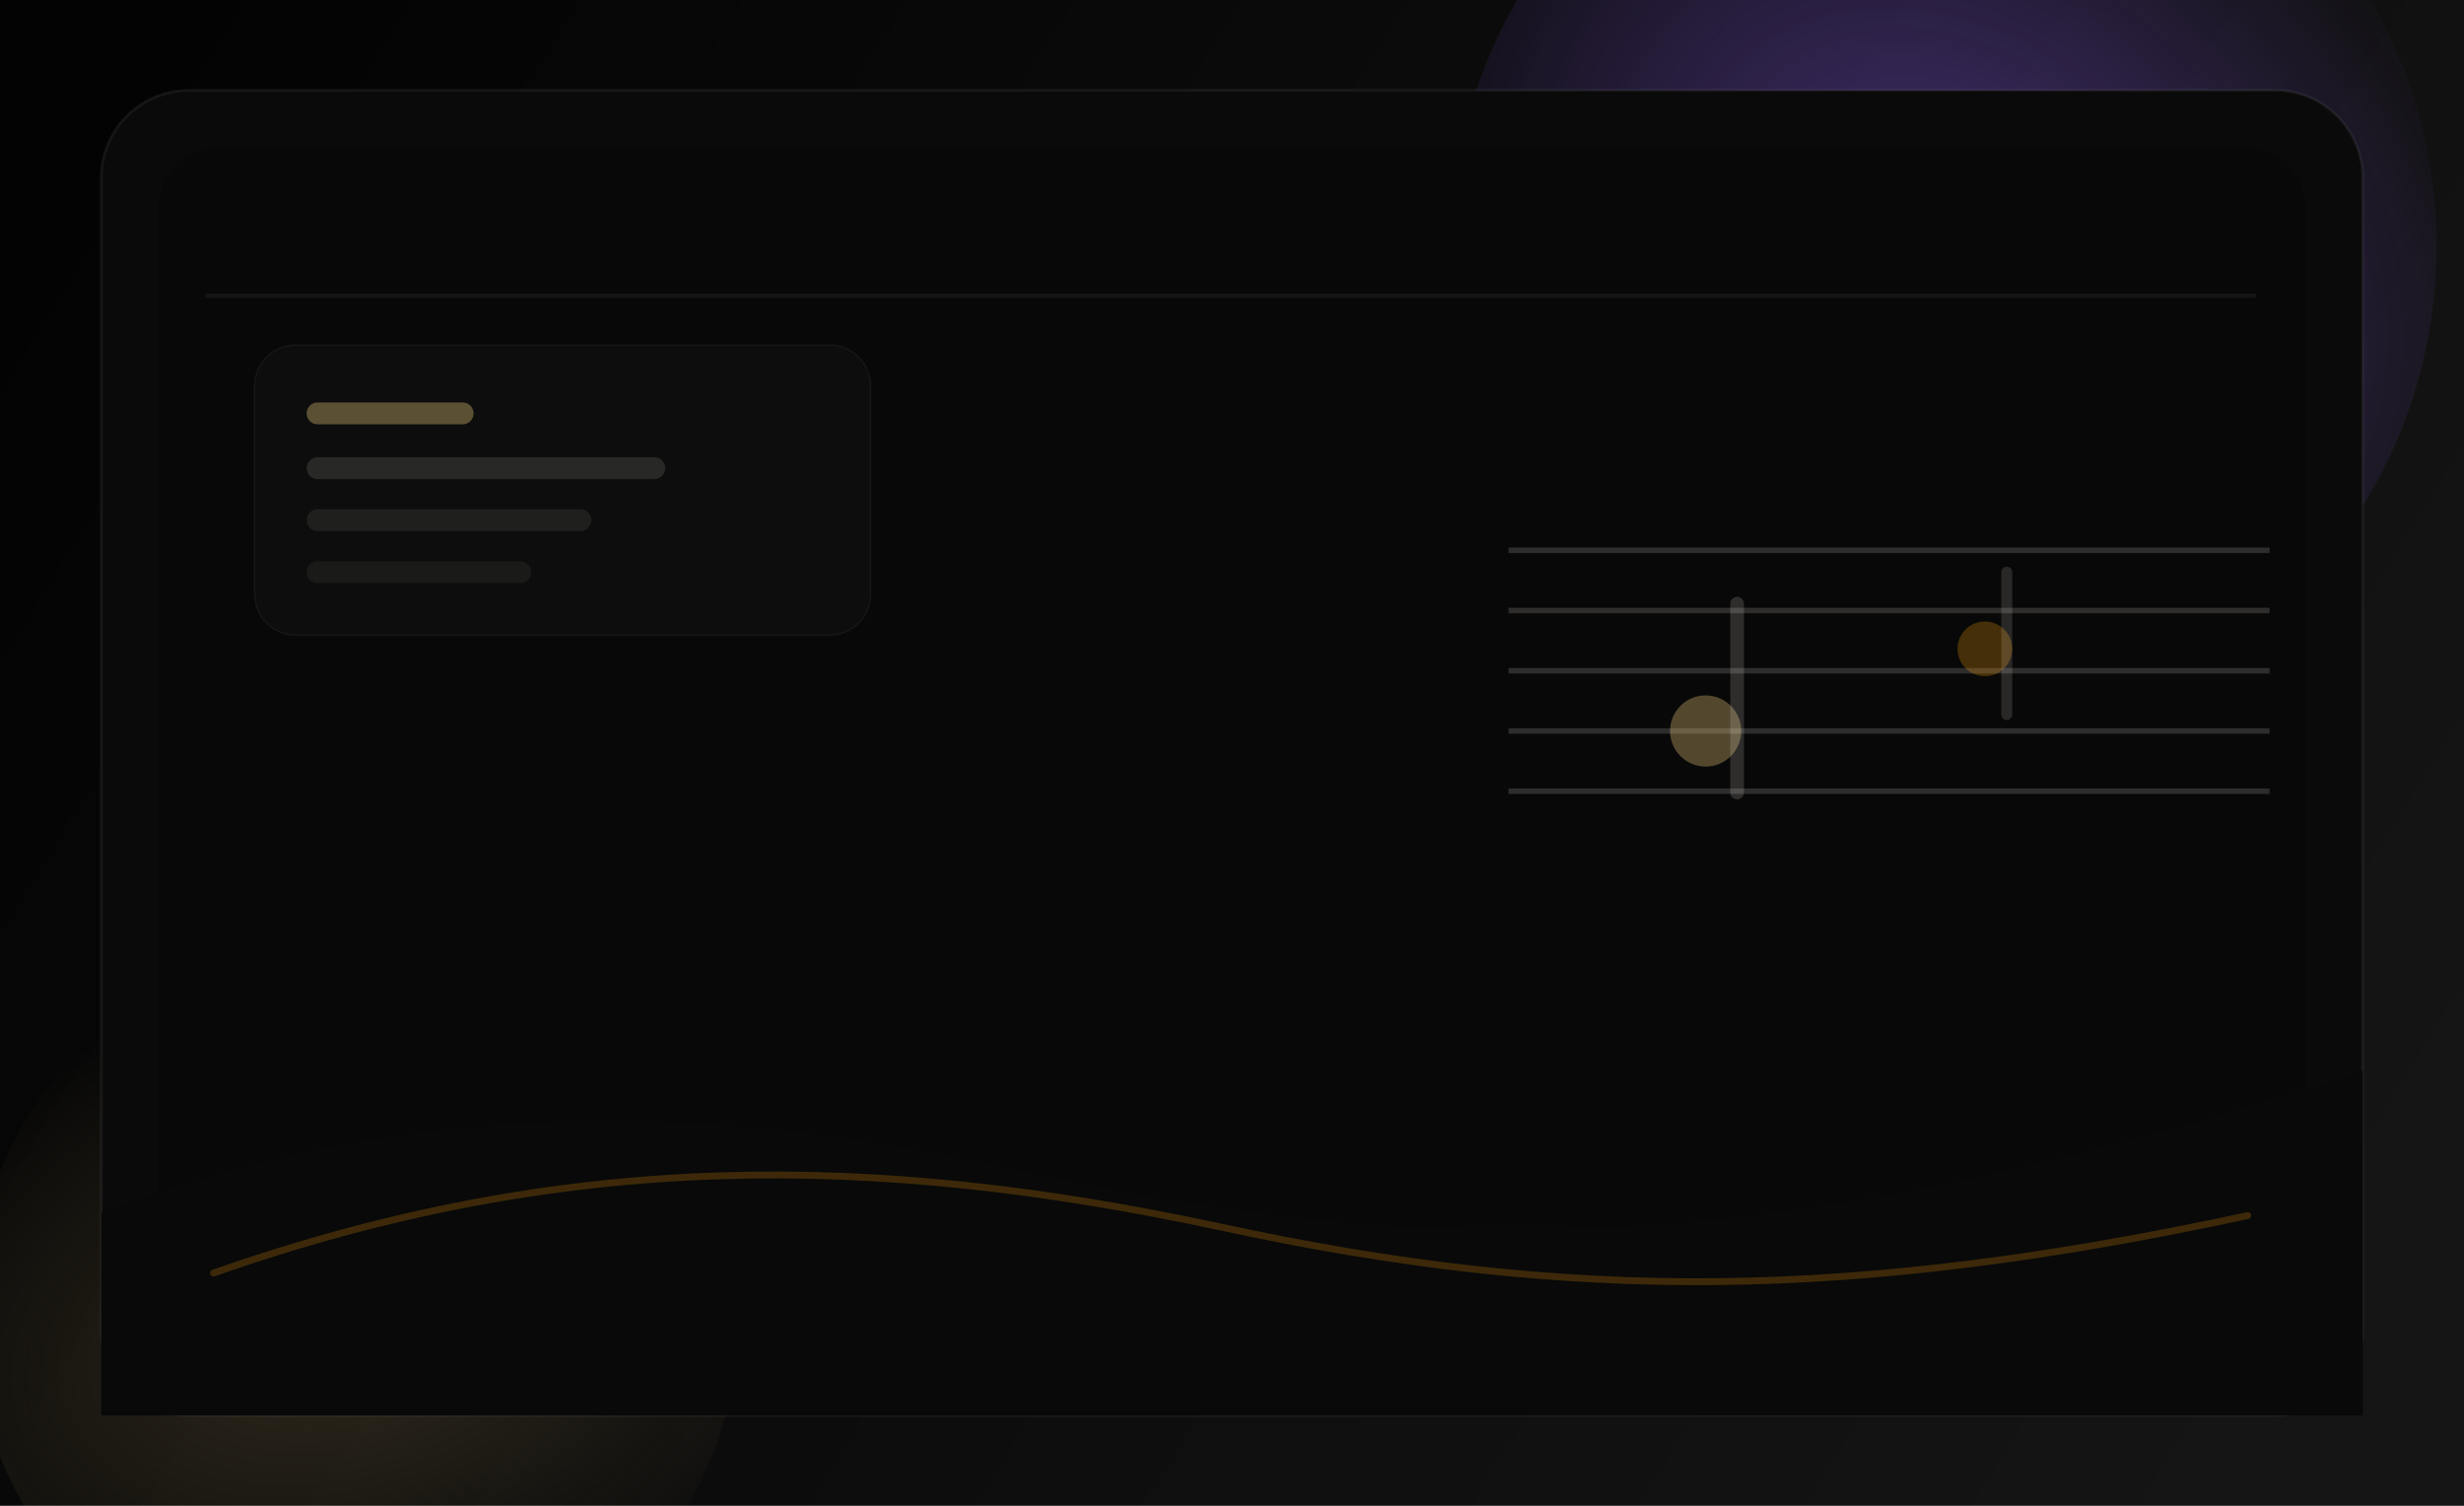
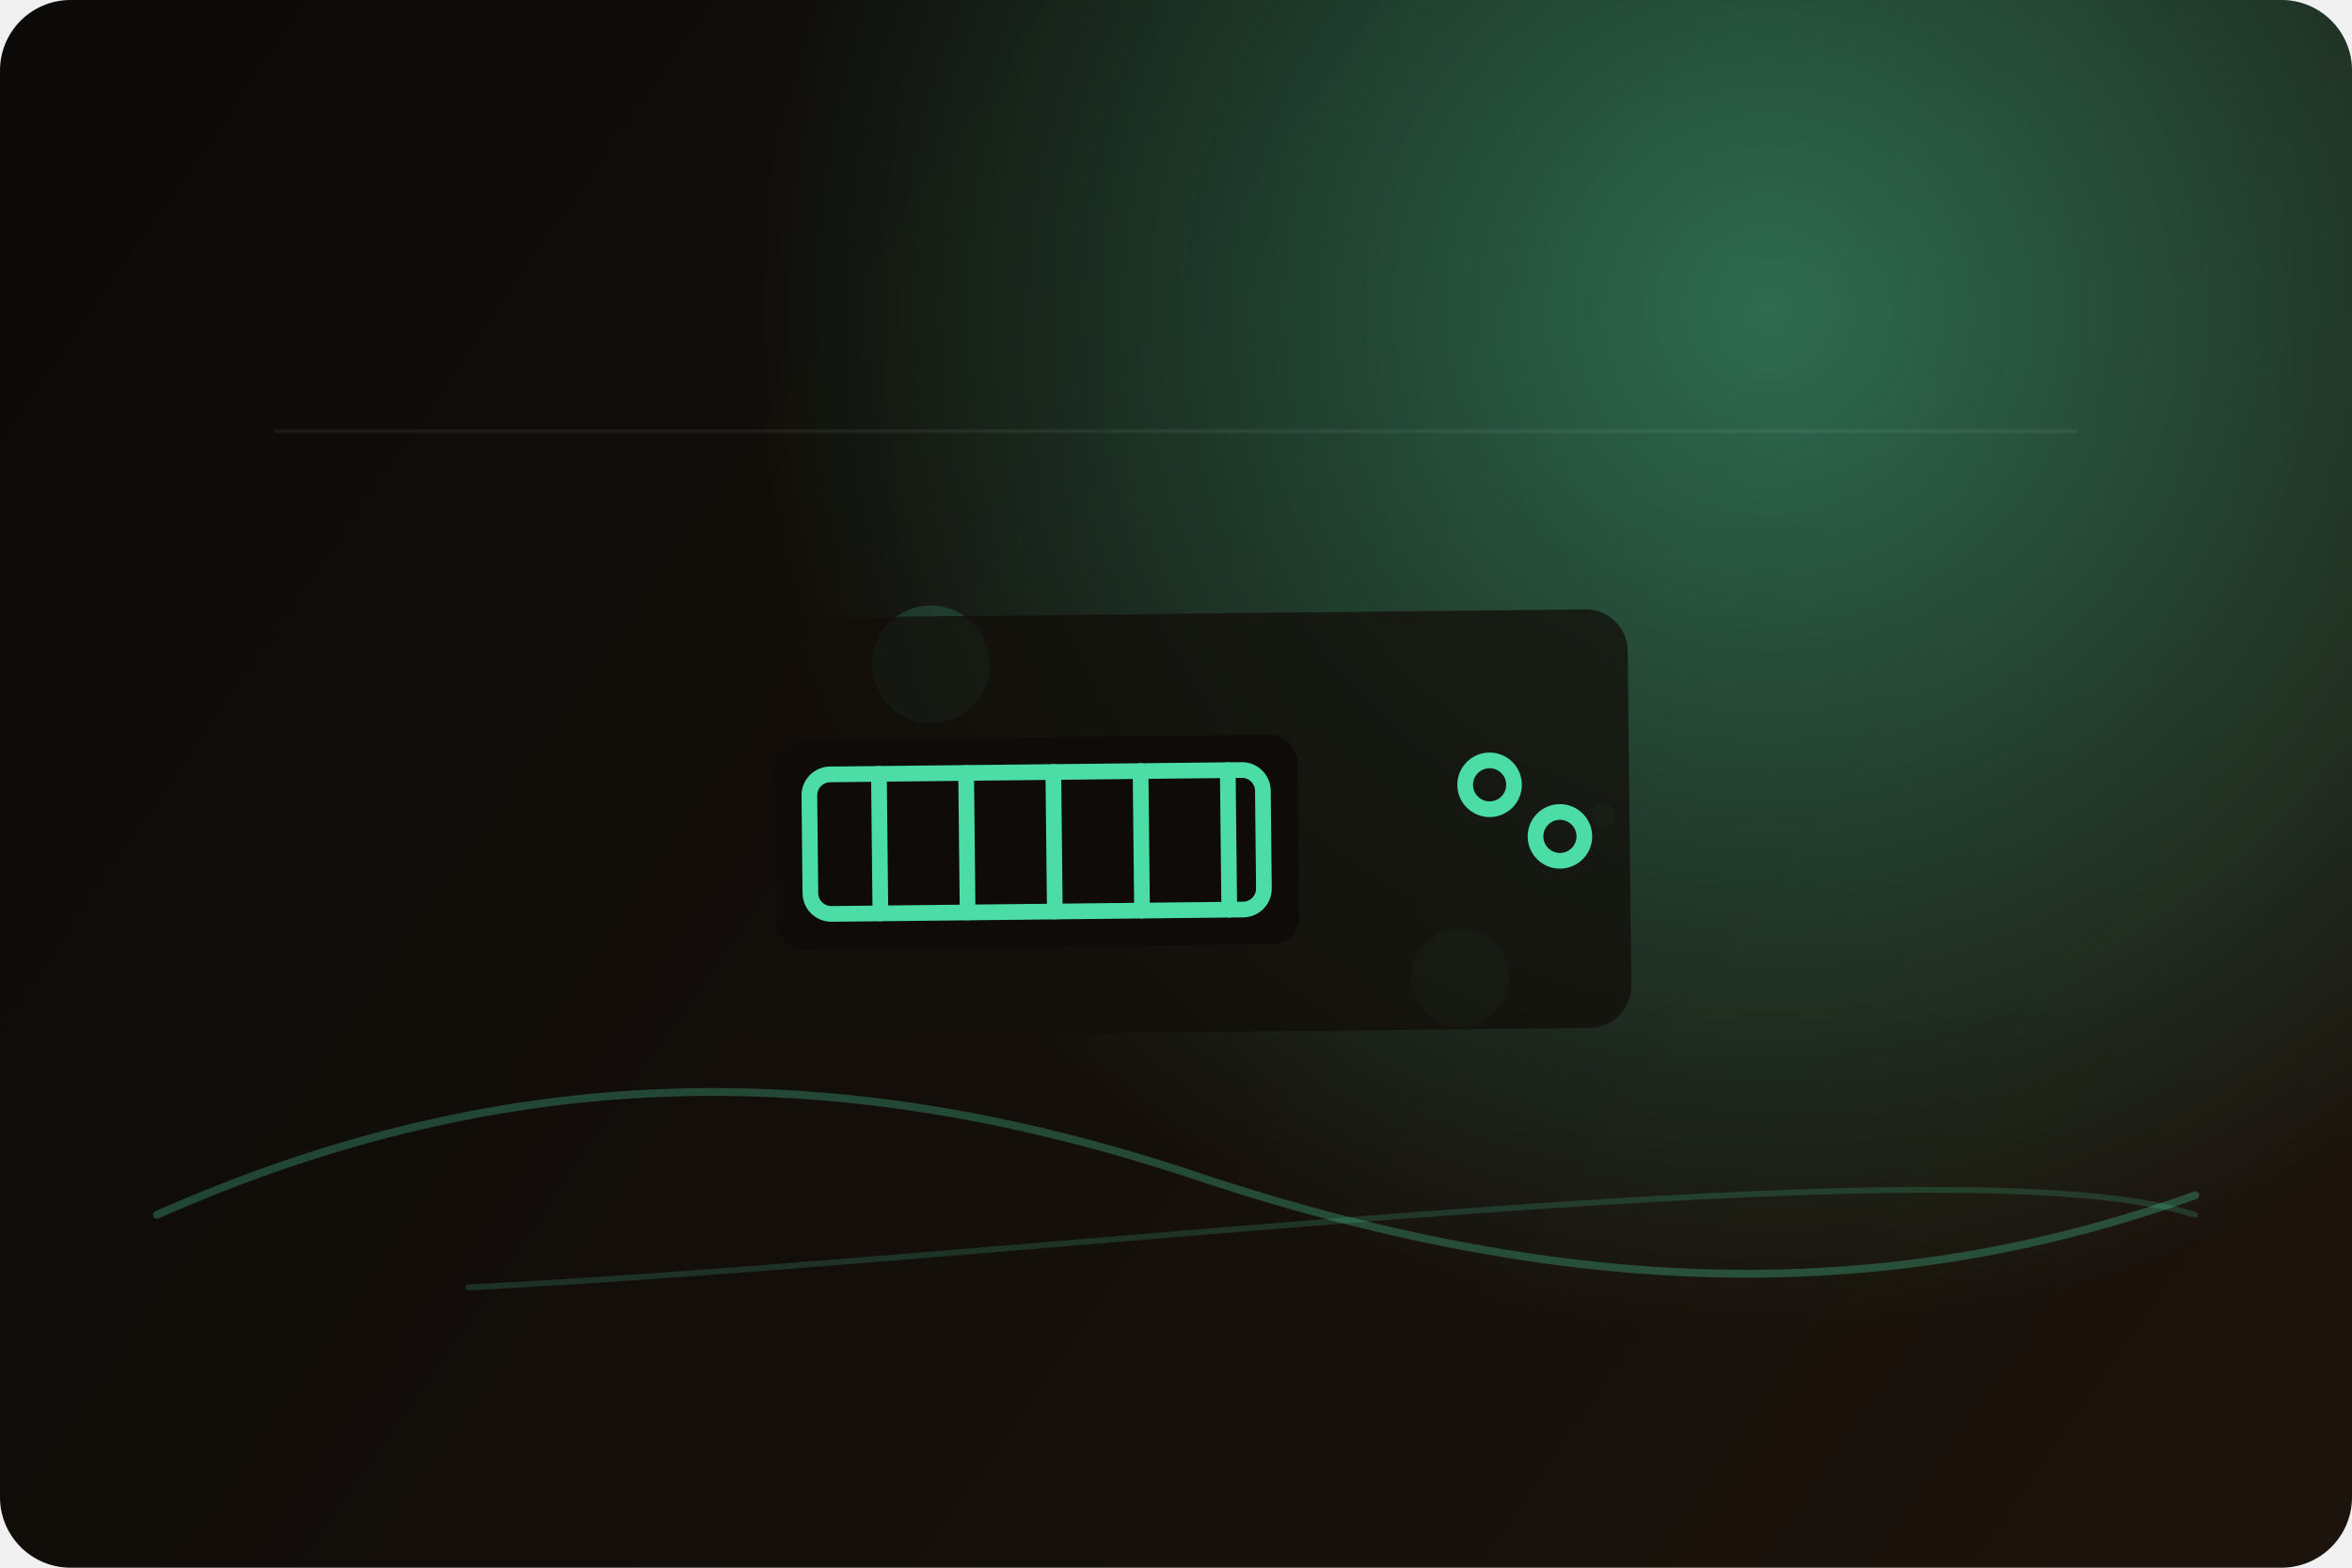
- <svg xmlns="http://www.w3.org/2000/svg" width="1800" height="1100" viewBox="0 0 1800 1100" fill="none">
+ <svg xmlns="http://www.w3.org/2000/svg" width="1200" height="800" viewBox="0 0 1200 800" fill="none">
  <defs>
-     <linearGradient id="bg-basic-alankars-for-singing" x1="80" y1="60" x2="1660" y2="1040" gradientUnits="userSpaceOnUse">
-       <stop offset="0" stop-color="#030303" />
-       <stop offset="1" stop-color="#151515" />
+     <linearGradient id="bg" x1="80" y1="40" x2="1120" y2="760" gradientUnits="userSpaceOnUse">
+       <stop offset="0" stop-color="#0c0a08" />
+       <stop offset="1" stop-color="#1c130c" />
    </linearGradient>
-     <radialGradient id="glow-basic-alankars-for-singing" cx="0" cy="0" r="1" gradientUnits="userSpaceOnUse" gradientTransform="translate(1420 180) rotate(35) scale(460 360)">
-       <stop offset="0" stop-color="#8B5CF6" stop-opacity="0.42" />
-       <stop offset="1" stop-color="#8B5CF6" stop-opacity="0" />
-     </radialGradient>
-     <radialGradient id="gold-basic-alankars-for-singing" cx="0" cy="0" r="1" gradientUnits="userSpaceOnUse" gradientTransform="translate(260 960) rotate(-18) scale(420 260)">
-       <stop offset="0" stop-color="#E7C57B" stop-opacity="0.18" />
-       <stop offset="1" stop-color="#E7C57B" stop-opacity="0" />
+     <radialGradient id="glow" cx="0" cy="0" r="1" gradientUnits="userSpaceOnUse" gradientTransform="translate(900 160) rotate(30) scale(520)">
+       <stop offset="0" stop-color="#4BDDA5" stop-opacity="0.45" />
+       <stop offset="1" stop-color="#4BDDA5" stop-opacity="0" />
    </radialGradient>
  </defs>
-   <rect width="1800" height="1100" fill="url(#bg-basic-alankars-for-singing)" />
-   <circle cx="1420" cy="180" r="360" fill="url(#glow-basic-alankars-for-singing)" />
-   <circle cx="260" cy="960" r="280" fill="url(#gold-basic-alankars-for-singing)" />
-   <rect x="74" y="66" width="1652" height="968" rx="64" fill="#0A0A0A" stroke="#FFFFFF" stroke-opacity="0.06" stroke-width="2" />
-   <rect x="116" y="108" width="1568" height="884" rx="42" fill="#070707" fill-opacity="0.74" />
-   <path d="M74 886C296 804 504 802 738 854C1038 920 1292 926 1726 782V1034H74V886Z" fill="#090909" />
-   <path d="M150 216H1648" stroke="#FFFFFF" stroke-opacity="0.05" stroke-width="3" />
-   <path d="M156 930C412 840 638 842 890 896C1148 952 1354 950 1642 888" stroke="#F59E0B" stroke-opacity="0.22" stroke-width="5" stroke-linecap="round" />
-   <rect x="186" y="252" width="450" height="212" rx="30" fill="#0D0D0D" stroke="#FFFFFF" stroke-opacity="0.05" />
-   <rect x="224" y="294" width="122" height="16" rx="8" fill="#E7C57B" fill-opacity="0.36" />
-   <rect x="224" y="334" width="262" height="16" rx="8" fill="#F5F1E8" fill-opacity="0.12" />
-   <rect x="224" y="372" width="208" height="16" rx="8" fill="#F5F1E8" fill-opacity="0.08" />
-   <rect x="224" y="410" width="164" height="16" rx="8" fill="#F5F1E8" fill-opacity="0.06" />
-   <g stroke="#F5F1E8" stroke-opacity="0.16" stroke-width="4">
-     <path d="M1102 402H1658" />
-     <path d="M1102 446H1658" />
-     <path d="M1102 490H1658" />
-     <path d="M1102 534H1658" />
-     <path d="M1102 578H1658" />
+   <rect width="1200" height="800" rx="36" fill="url(#bg)" />
+   <rect width="1200" height="800" rx="36" fill="url(#glow)" />
+   <path d="M80 620C260 540 430 540 610 600C820 670 980 660 1120 610" stroke="#4BDDA5" stroke-opacity="0.28" stroke-width="4" stroke-linecap="round" />
+   <path d="M140 220H1060" stroke="#ffffff" stroke-opacity="0.06" stroke-width="2" />
+   <circle cx="475" cy="339" r="30" fill="#4BDDA5" fill-opacity="0.18" />
+   <circle cx="745" cy="499" r="25" fill="#4BDDA5" fill-opacity="0.12" />
+   <circle cx="818" cy="416" r="6" fill="#4BDDA5" fill-opacity="0.12" />
+   <path d="M239 657 C 534 642, 1002 581, 1120 620" stroke="#4BDDA5" stroke-opacity="0.18" stroke-width="3" stroke-linecap="round" />
+   <g transform="translate(600 420) rotate(-0.61) scale(0.89)" stroke="#4BDDA5" stroke-width="9" stroke-linecap="round" stroke-linejoin="round">
+     <rect x="-260" y="-120" width="520" height="240" rx="24" fill="#120e0a" opacity="0.75" stroke="none" />
+     <rect x="-230" y="-50" width="300" height="120" rx="16" fill="#0f0b08" stroke="none" />
+     <rect x="-210" y="-30" width="260" height="80" rx="12" />
+     <path d="M-170 -30V50" />
+     <path d="M-120 -30V50" />
+     <path d="M-70 -30V50" />
+     <path d="M-20 -30V50" />
+     <path d="M30 -30V50" />
+     <circle cx="180" cy="-20" r="14" />
+     <circle cx="220" cy="10" r="14" />
  </g>
-   <circle cx="1246" cy="534" r="26" fill="#E7C57B" fill-opacity="0.34" />
-   <rect x="1264" y="436" width="10" height="148" rx="5" fill="#F5F1E8" fill-opacity="0.16" />
-   <circle cx="1450" cy="474" r="20" fill="#F59E0B" fill-opacity="0.26" />
-   <rect x="1462" y="414" width="8" height="112" rx="4" fill="#F5F1E8" fill-opacity="0.14" />
</svg>
